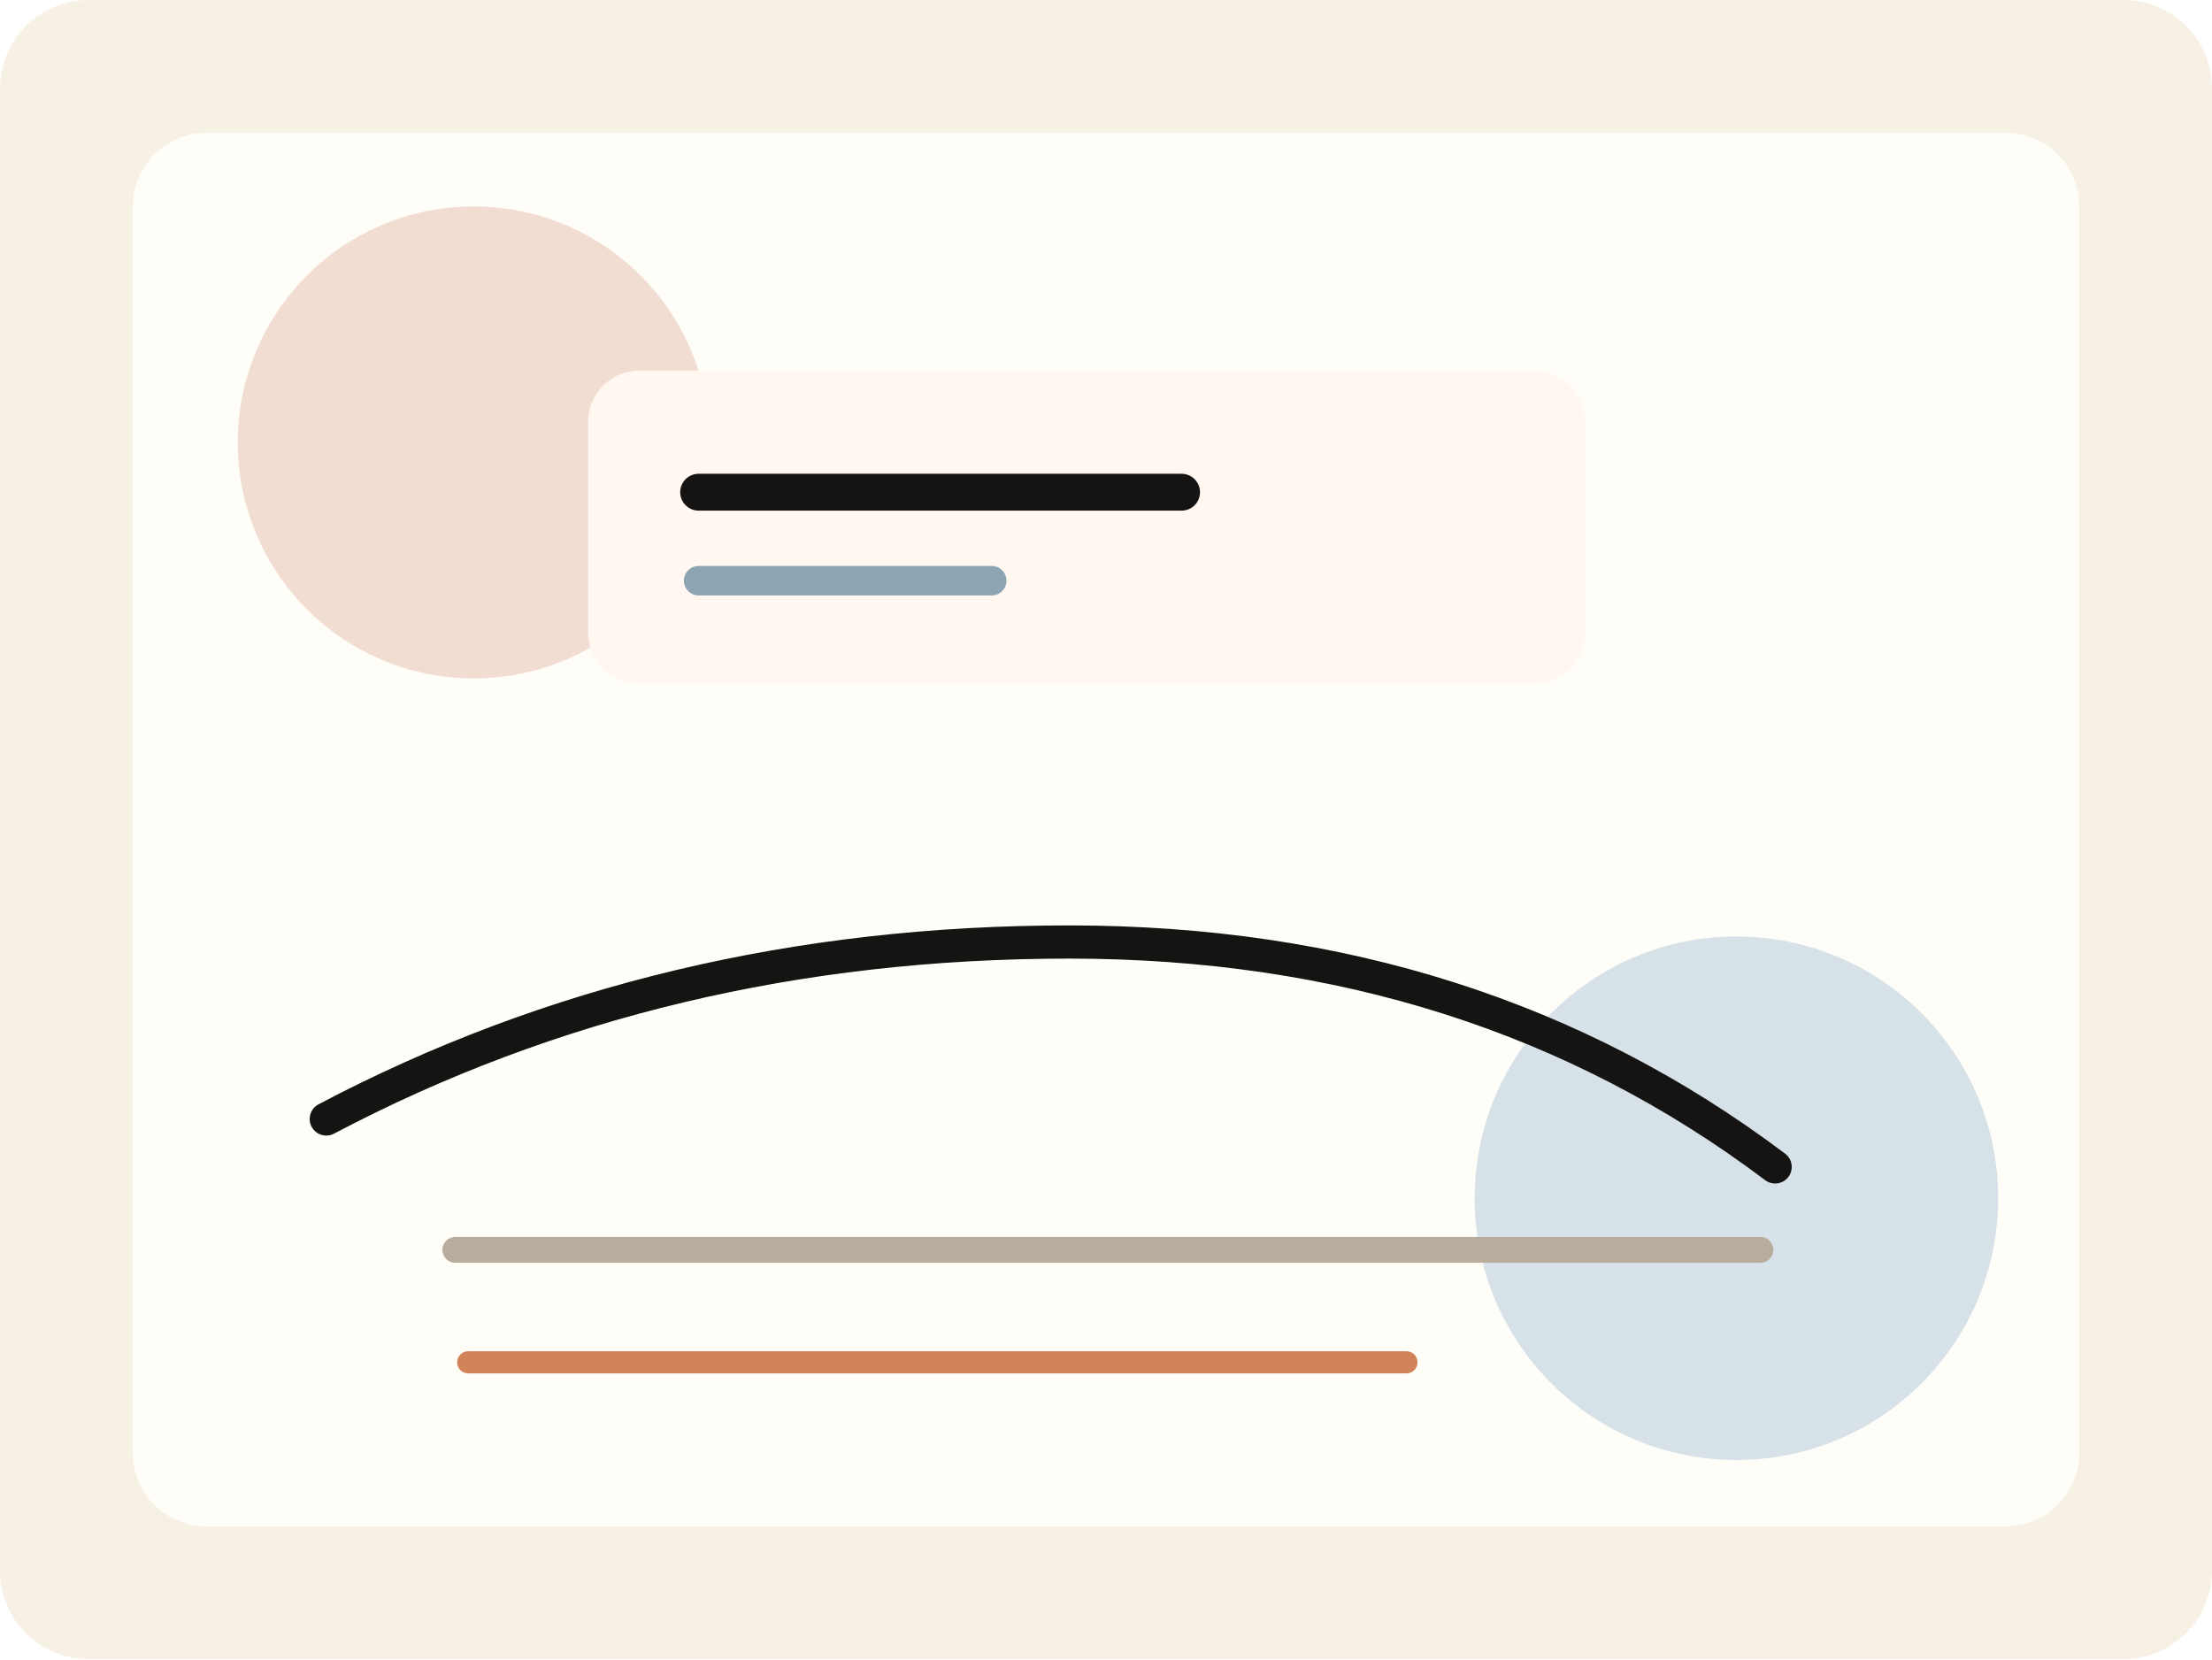
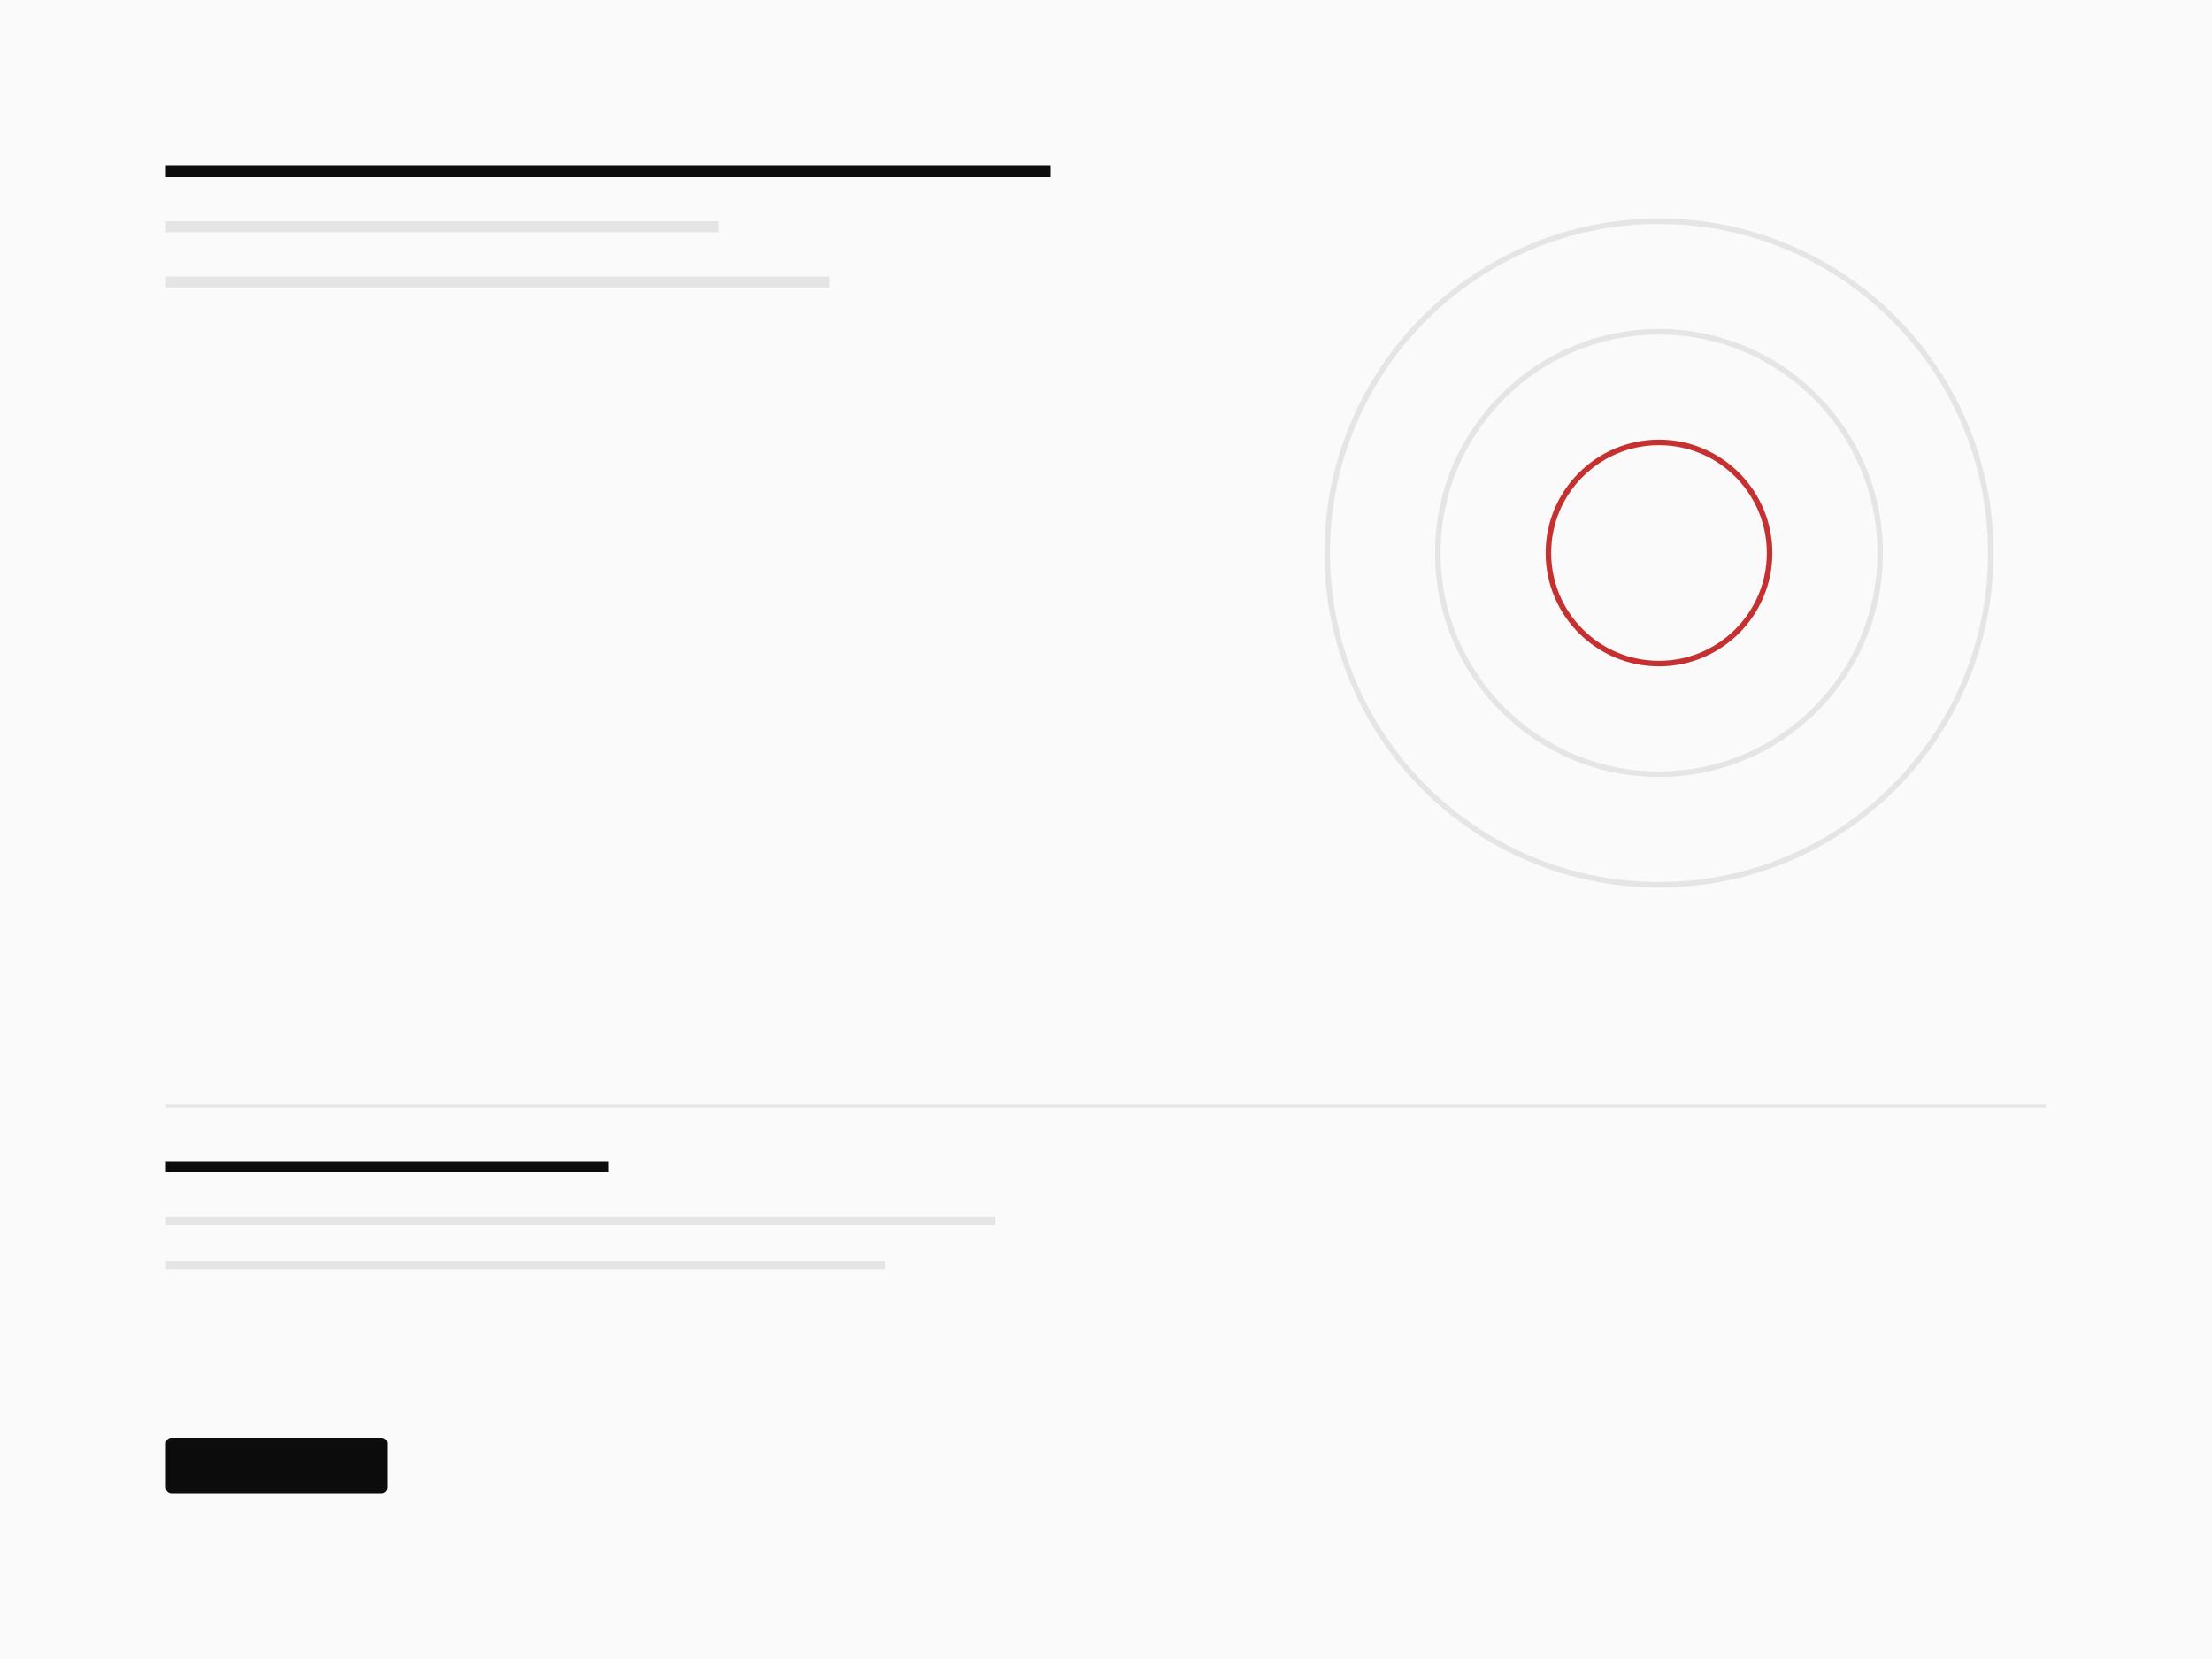
- <svg xmlns="http://www.w3.org/2000/svg" width="1200" height="900" viewBox="0 0 1200 900" fill="none">
-   <rect width="1200" height="900" rx="48" fill="#F7F0E5" />
-   <rect x="72" y="72" width="1056" height="756" rx="40" fill="#FFFDF8" />
-   <circle cx="257" cy="240" r="128" fill="#F1DDD1" />
-   <circle cx="942" cy="650" r="142" fill="#D7E2E8" />
-   <path d="M177 607C298.333 543 432.667 511 580 511C727.333 511 855 551.667 963 633" stroke="#161412" stroke-width="18" stroke-linecap="round" />
-   <path d="M247 678H955" stroke="#B8AD9D" stroke-width="14" stroke-linecap="round" />
-   <path d="M254 739H763" stroke="#D18459" stroke-width="12" stroke-linecap="round" />
-   <rect x="319" y="201" width="541" height="170" rx="28" fill="#FFF7F0" />
-   <path d="M379 267H641" stroke="#161412" stroke-width="20" stroke-linecap="round" />
-   <path d="M379 315H538" stroke="#8DA5B3" stroke-width="16" stroke-linecap="round" />
+ <svg xmlns="http://www.w3.org/2000/svg" width="800" height="600" viewBox="0 0 800 600" fill="none">
+   <rect width="800" height="600" fill="#fafafa" />
+   <rect x="60" y="60" width="320" height="4" fill="#0c0c0c" />
+   <rect x="60" y="80" width="200" height="4" fill="#e5e5e5" />
+   <rect x="60" y="100" width="240" height="4" fill="#e5e5e5" />
+   <circle cx="600" cy="200" r="120" fill="none" stroke="#e5e5e5" stroke-width="2" />
+   <circle cx="600" cy="200" r="80" fill="none" stroke="#e5e5e5" stroke-width="2" />
+   <circle cx="600" cy="200" r="40" fill="none" stroke="#c53030" stroke-width="2" />
+   <line x1="60" y1="400" x2="740" y2="400" stroke="#e5e5e5" stroke-width="1" />
+   <rect x="60" y="420" width="160" height="4" fill="#0c0c0c" />
+   <rect x="60" y="440" width="300" height="3" fill="#e5e5e5" />
+   <rect x="60" y="456" width="260" height="3" fill="#e5e5e5" />
+   <rect x="60" y="520" width="80" height="20" rx="2" fill="#0c0c0c" />
</svg>
